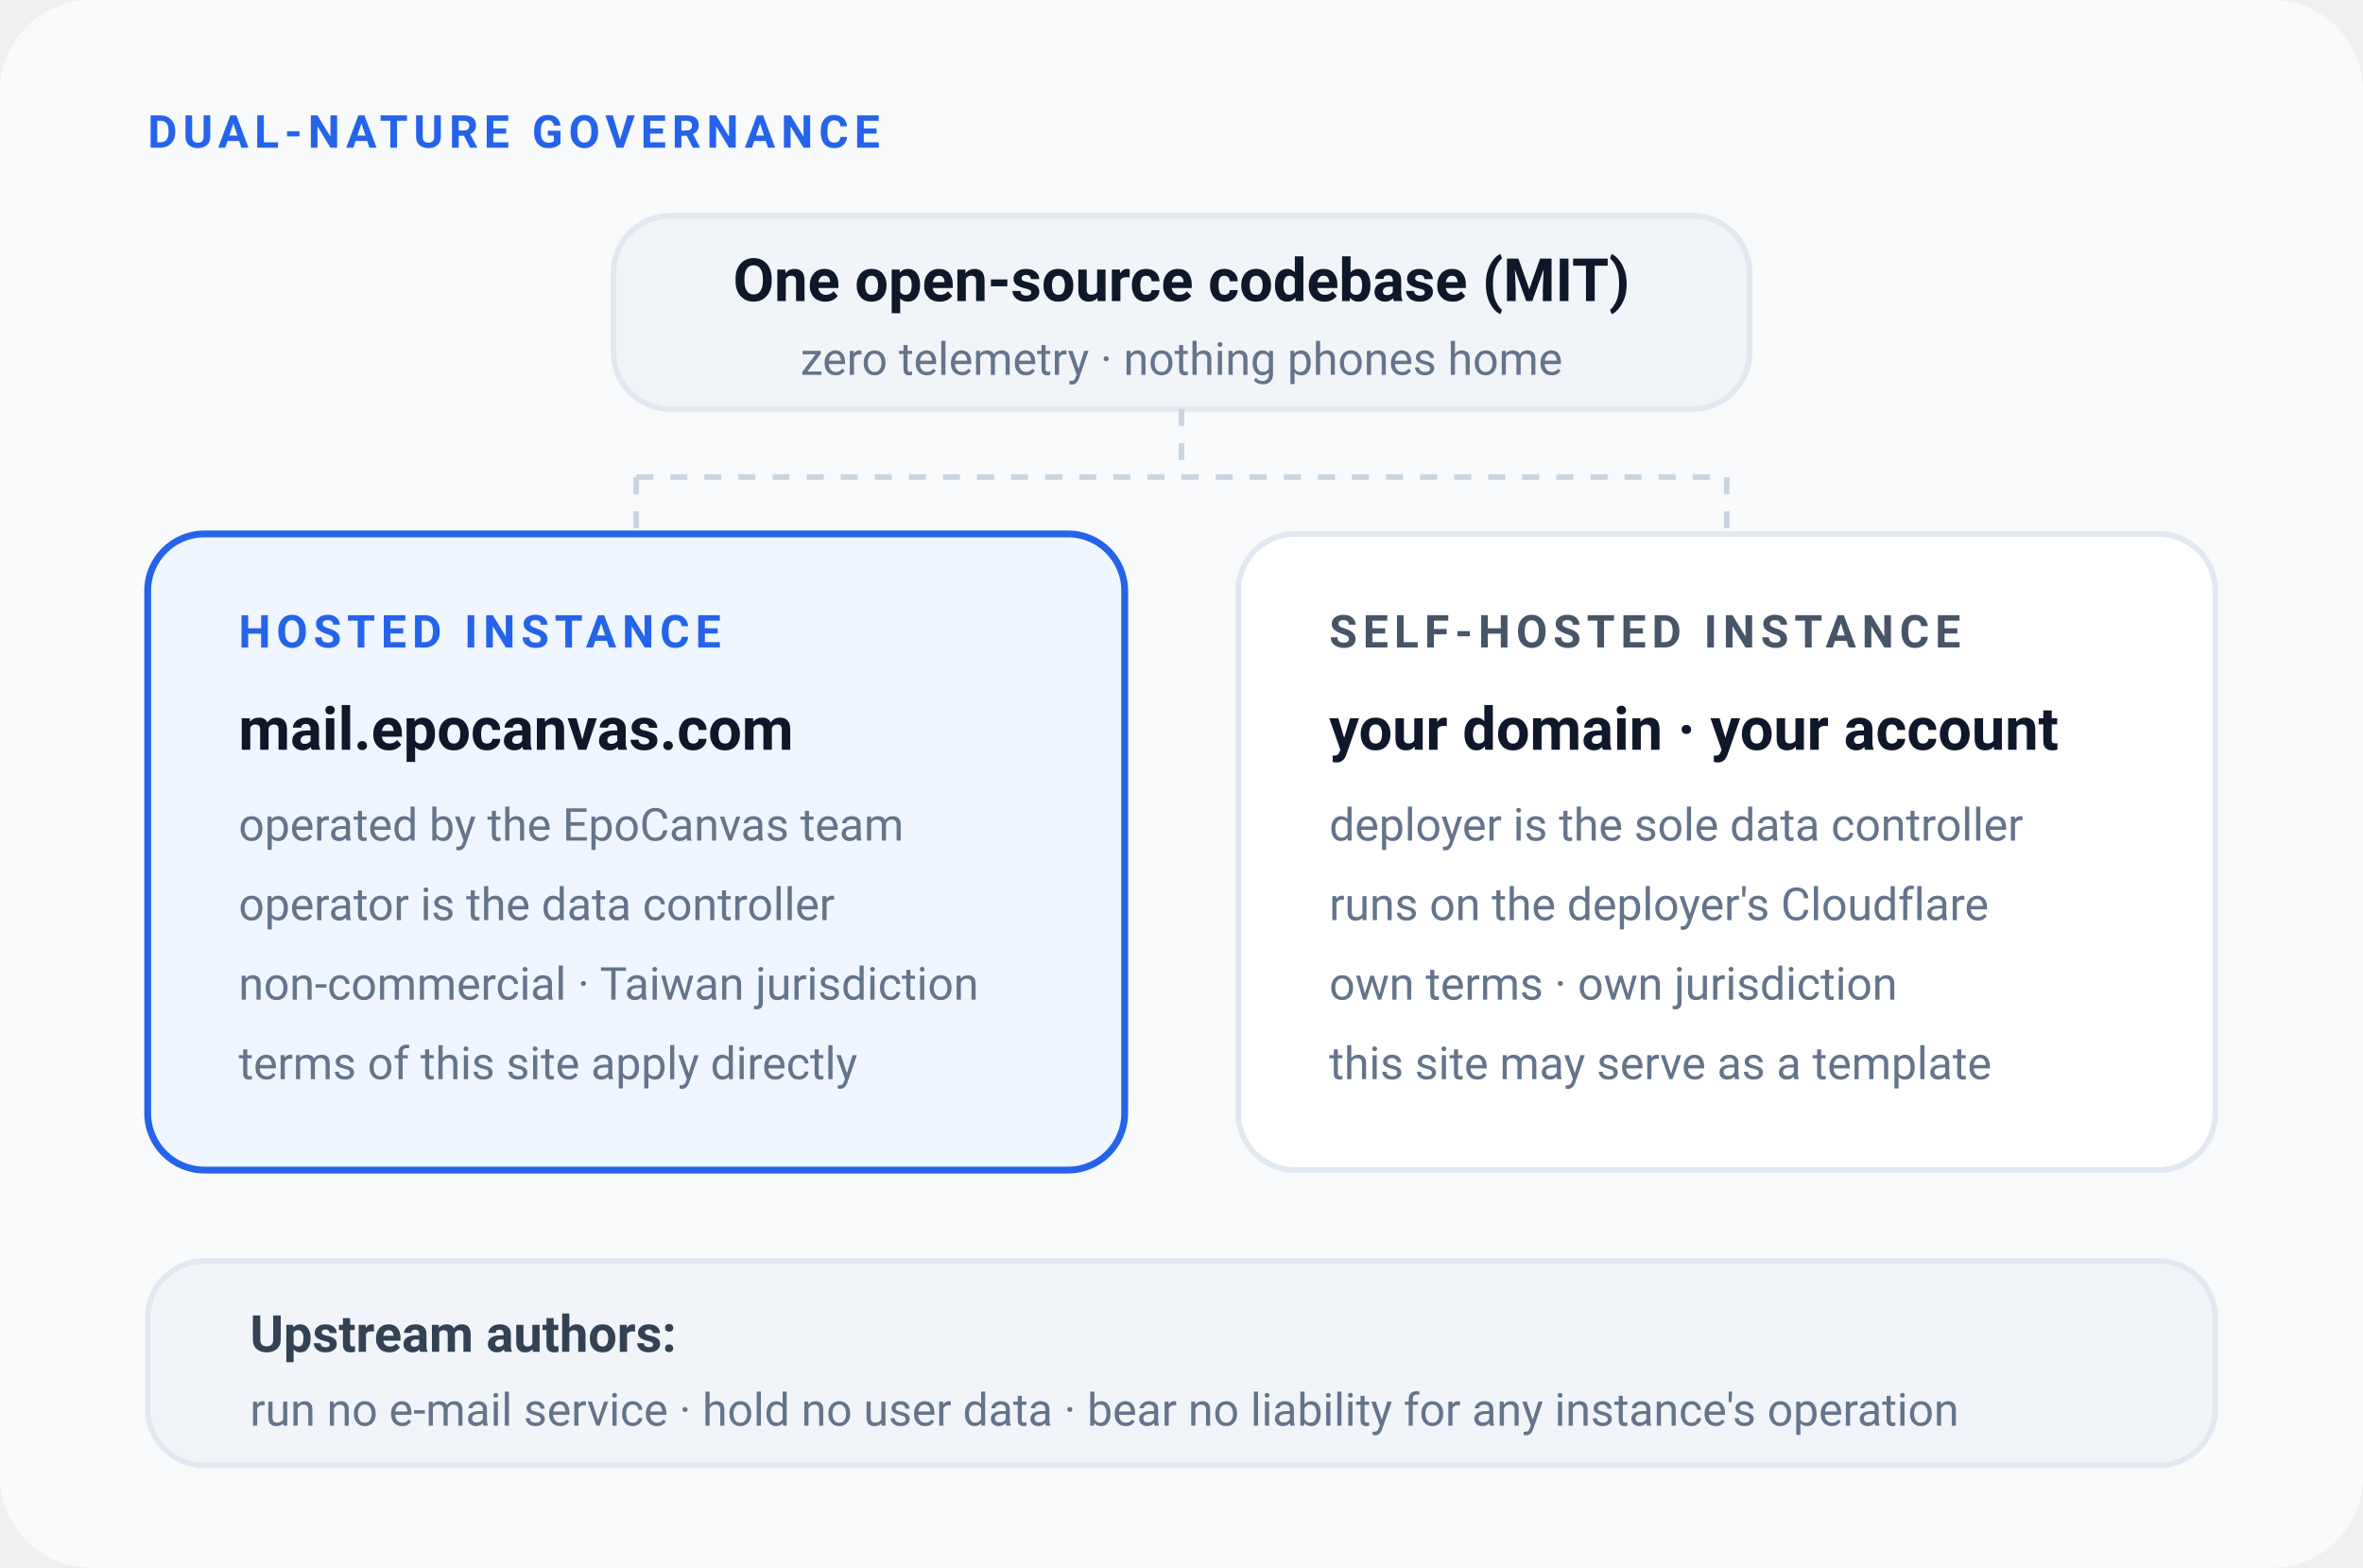
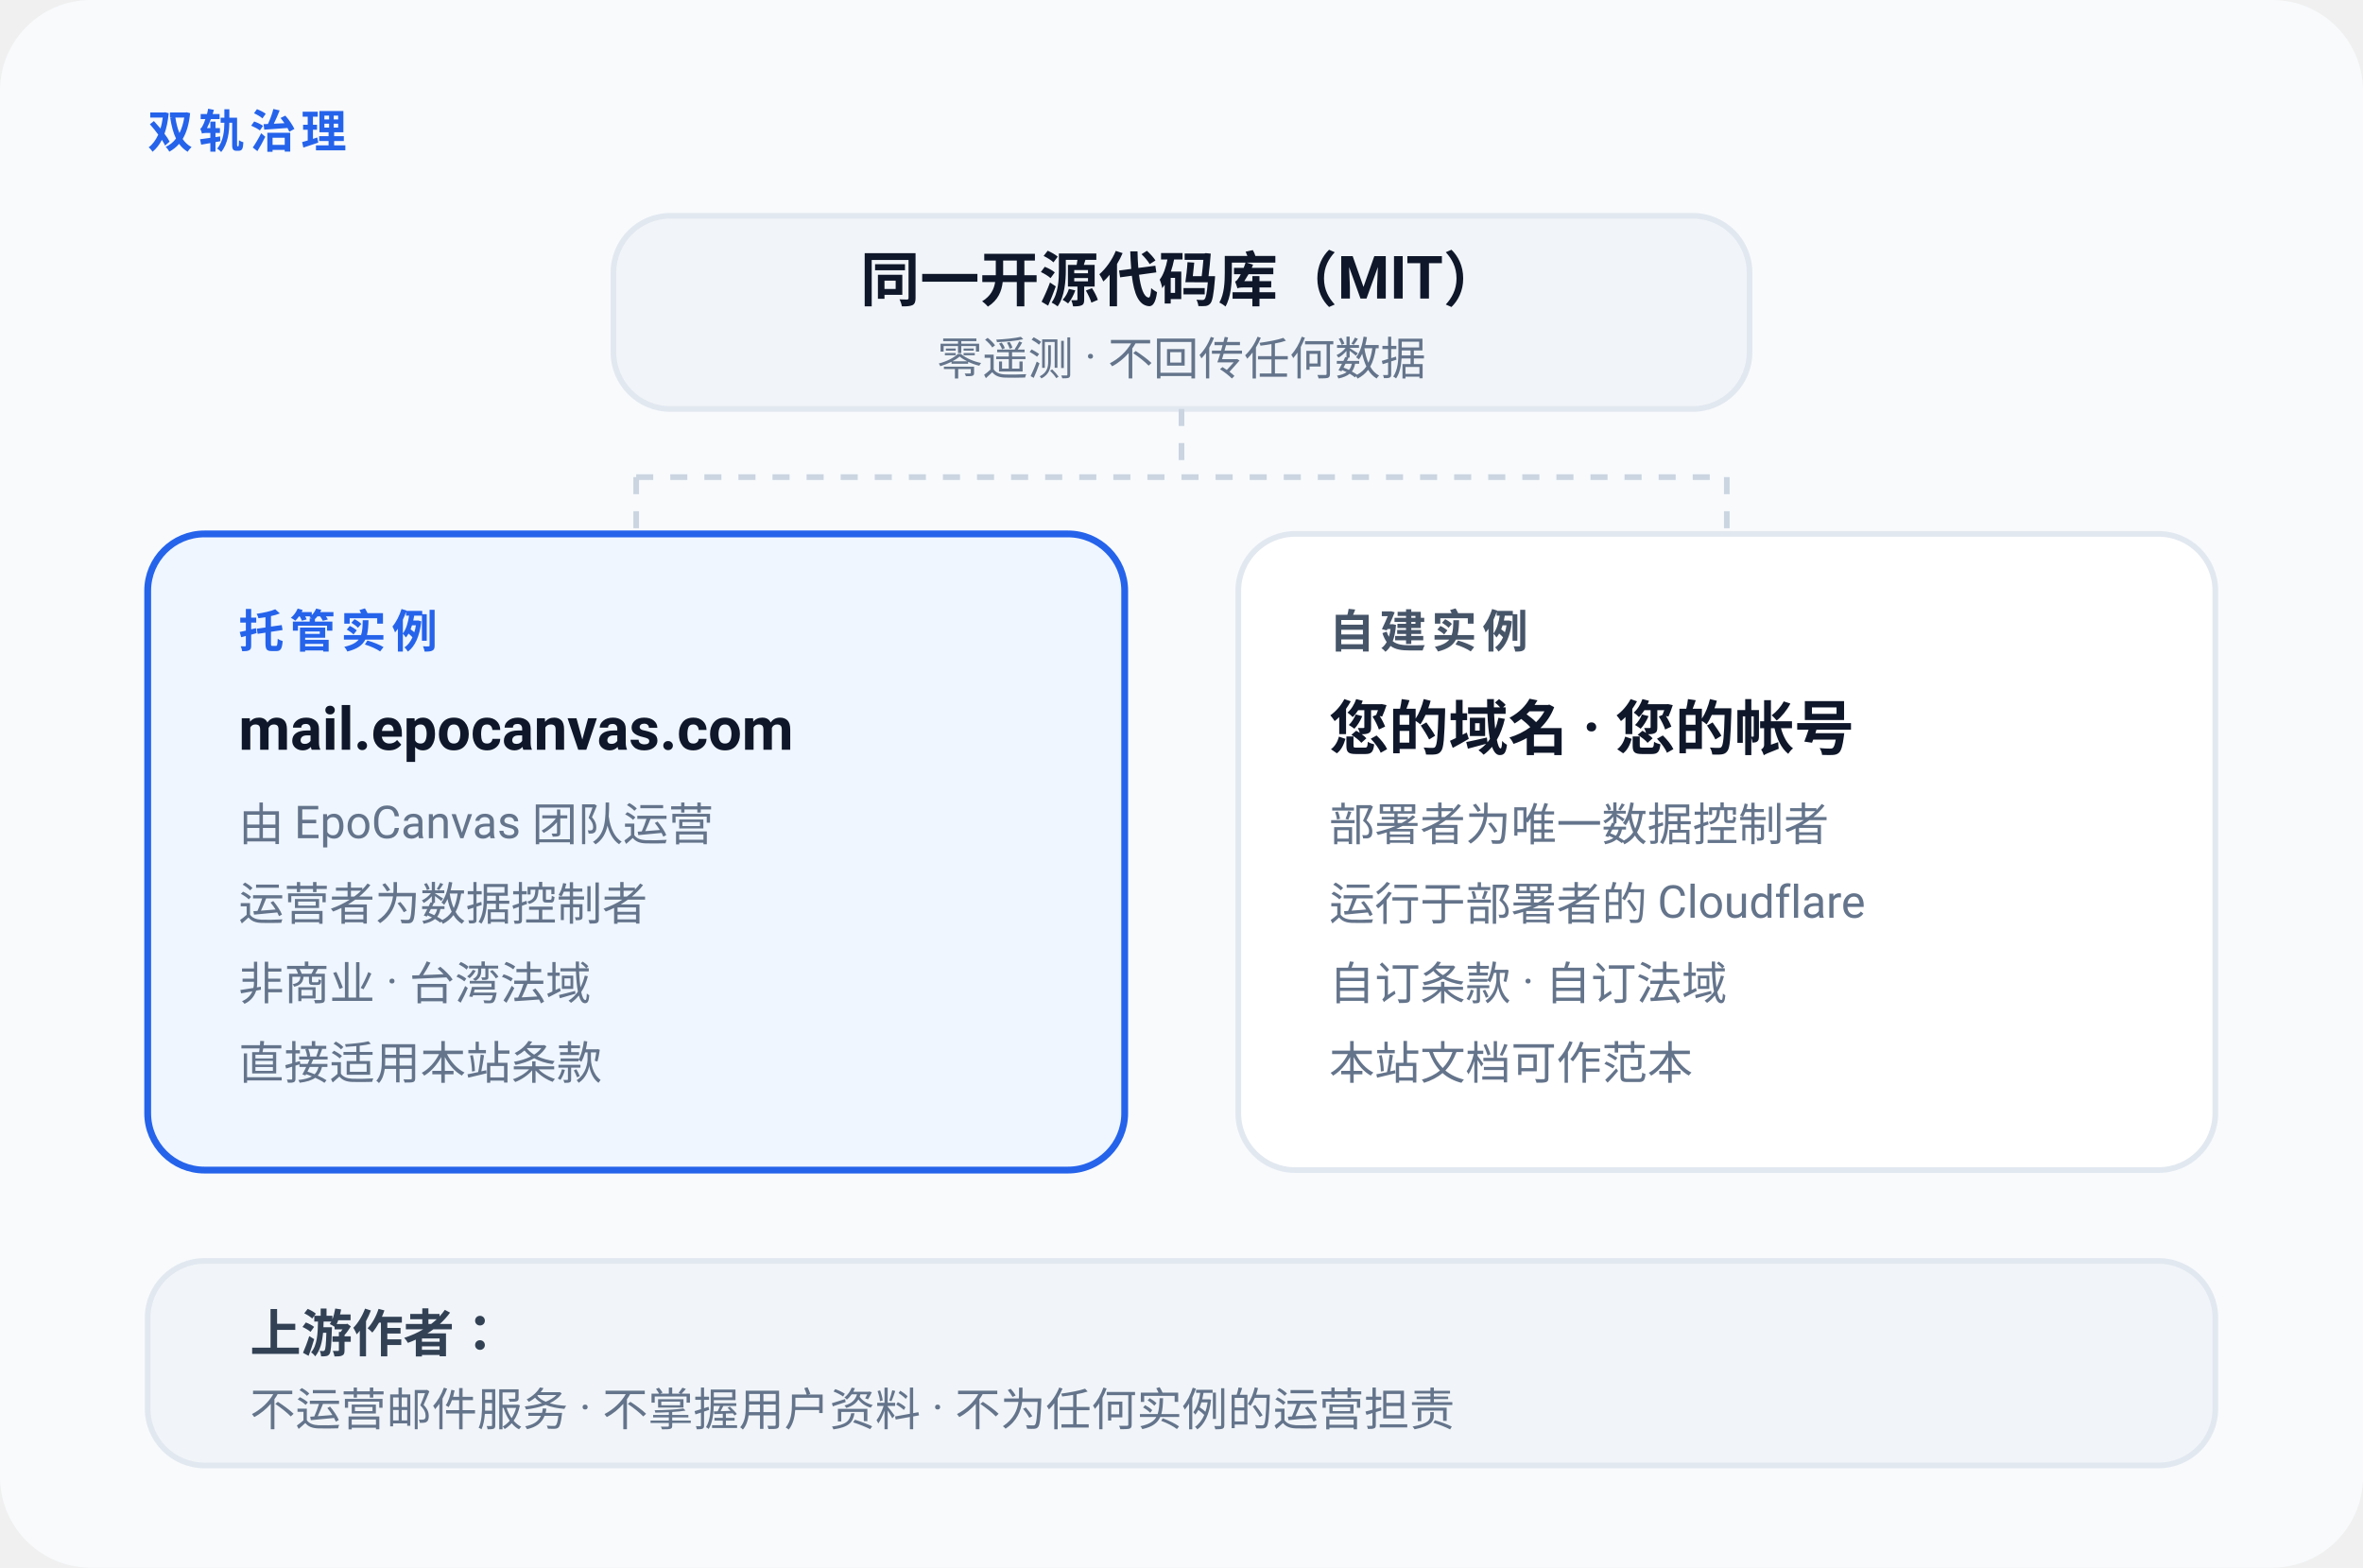
- <svg xmlns="http://www.w3.org/2000/svg" width="416" height="276" viewBox="0 0 416 276" role="img" aria-label="Dual-nature governance: one MIT-licensed codebase, two independent operation tracks with different data controllers">
+ <svg xmlns="http://www.w3.org/2000/svg" width="416" height="276" viewBox="0 0 416 276" role="img" aria-label="双轨治理示意：同一开源代码库，托管实例与自建实例各自的数据控制者与责任边界">
  <style>
    .bg { fill: #f8fafc; }
    .card { fill: #ffffff; stroke: #e2e8f0; stroke-width: 1; }
    .hosted { fill: #eff6ff; stroke: #2563eb; stroke-width: 1.2; }
    .self { fill: #ffffff; stroke: #e2e8f0; stroke-width: 1; }
    .base { fill: #f1f5f9; stroke: #e2e8f0; stroke-width: 1; }
    .chip { fill: #f1f5f9; stroke: #e2e8f0; stroke-width: 1; }
-     .t { font: 600 10.5px -apple-system, 'Segoe UI', Roboto, 'PingFang TC', 'Microsoft JhengHei', sans-serif; fill: #0f172a; }
-     .b { font: 400 8px -apple-system, 'Segoe UI', Roboto, 'PingFang TC', 'Microsoft JhengHei', sans-serif; fill: #64748b; }
-     .tag { font: 600 8px -apple-system, 'Segoe UI', Roboto, sans-serif; letter-spacing: 1px; fill: #2563eb; }
-     .tagg { font: 600 8px -apple-system, 'Segoe UI', Roboto, sans-serif; letter-spacing: 1px; fill: #475569; }
-     .bt { font: 600 9px -apple-system, 'Segoe UI', Roboto, sans-serif; fill: #334155; }
+     .t { font: 600 10.5px -apple-system, 'Segoe UI', Roboto, 'PingFang TC', 'Microsoft JhengHei', 'Noto Sans', sans-serif; fill: #0f172a; }
+     .b { font: 400 8px -apple-system, 'Segoe UI', Roboto, 'PingFang TC', 'Microsoft JhengHei', 'Noto Sans', sans-serif; fill: #64748b; }
+     .tag { font: 600 8px -apple-system, 'Segoe UI', Roboto, 'PingFang TC', 'Microsoft JhengHei', 'Noto Sans', sans-serif; letter-spacing: 1px; fill: #2563eb; }
+     .tagg { font: 600 8px -apple-system, 'Segoe UI', Roboto, 'PingFang TC', 'Microsoft JhengHei', 'Noto Sans', sans-serif; letter-spacing: 1px; fill: #475569; }
+     .bt { font: 600 9px -apple-system, 'Segoe UI', Roboto, 'PingFang TC', 'Microsoft JhengHei', 'Noto Sans', sans-serif; fill: #334155; }
    .mid { stroke: #cbd5e1; stroke-width: 1; stroke-dasharray: 3 3; }
    @media (prefers-color-scheme: dark) {
      .bg { fill: #0b0f19; }
      .card { fill: #111827; stroke: #1e293b; }
      .hosted { fill: rgba(59,130,246,0.10); stroke: #3b82f6; }
      .self { fill: #111827; stroke: #1e293b; }
      .base { fill: #111827; stroke: #1e293b; }
      .chip { fill: #111827; stroke: #1e293b; }
      .t { fill: #f1f5f9; }
      .b { fill: #94a3b8; }
      .tag { fill: #60a5fa; }
      .tagg { fill: #94a3b8; }
      .bt { fill: #cbd5e1; }
      .mid { stroke: #334155; }
    }
  </style>
  <rect class="bg" width="416" height="276" rx="16" />
-   <text class="tag" x="26" y="26">DUAL-NATURE GOVERNANCE</text>
+   <text class="tag" x="26" y="26">双轨治理</text>
  <rect class="chip" x="108" y="38" width="200" height="34" rx="10" />
-   <text class="t" x="208" y="53" text-anchor="middle" font-size="9.5">One open-source codebase (MIT)</text>
-   <text class="b" x="208" y="66" text-anchor="middle">zero telemetry · nothing phones home</text>
+   <text class="t" x="208" y="53" text-anchor="middle" font-size="9.5">同一开源代码库（MIT）</text>
+   <text class="b" x="208" y="66" text-anchor="middle">零遥测 · 不回传任何数据</text>
  <line class="mid" x1="208" y1="72" x2="208" y2="84" />
  <line class="mid" x1="112" y1="84" x2="304" y2="84" />
  <line class="mid" x1="112" y1="84" x2="112" y2="94" />
  <line class="mid" x1="304" y1="84" x2="304" y2="94" />
  <rect class="hosted" x="26" y="94" width="172" height="112" rx="10" />
-   <text class="tag" x="42" y="114">HOSTED INSTANCE</text>
-   <text class="t" x="42" y="132">mail.epocanvas.com</text>
-   <text class="b" x="42" y="148">operated by the EpoCanvas team</text>
-   <text class="b" x="42" y="162">operator is the data controller</text>
-   <text class="b" x="42" y="176">non-commercial · Taiwan jurisdiction</text>
-   <text class="b" x="42" y="190">terms of this site apply directly</text>
+   <text class="tag" x="42" y="114">托管实例</text>
+   <text class="t" x="42" y="132" font-size="9.5">mail.epocanvas.com</text>
+   <text class="b" x="42" y="148">由 EpoCanvas 团队运营</text>
+   <text class="b" x="42" y="162">运营者为数据控制者</text>
+   <text class="b" x="42" y="176">非商业 · 台湾法域</text>
+   <text class="b" x="42" y="190">直接适用本站条款</text>
  <rect class="self" x="218" y="94" width="172" height="112" rx="10" />
-   <text class="tagg" x="234" y="114">SELF-HOSTED INSTANCE</text>
-   <text class="t" x="234" y="132">your domain · your account</text>
-   <text class="b" x="234" y="148">deployer is the sole data controller</text>
-   <text class="b" x="234" y="162">runs on the deployer's Cloudflare</text>
-   <text class="b" x="234" y="176">own terms · own jurisdiction</text>
-   <text class="b" x="234" y="190">this site may serve as a template</text>
+   <text class="tagg" x="234" y="114">自建实例</text>
+   <text class="t" x="234" y="132" font-size="9.5">您的域名 · 您的帐号</text>
+   <text class="b" x="234" y="148">部署者为唯一数据控制者</text>
+   <text class="b" x="234" y="162">运行于部署者的 Cloudflare</text>
+   <text class="b" x="234" y="176">自订条款 · 自订法域</text>
+   <text class="b" x="234" y="190">本站文档可作范本</text>
  <rect class="base" x="26" y="222" width="364" height="36" rx="10" />
-   <text class="bt" x="44" y="238">Upstream authors:</text>
-   <text class="b" x="44" y="251">run no e-mail service · hold no user data · bear no liability for any instance's operation</text>
+   <text class="bt" x="44" y="238">上游作者：</text>
+   <text class="b" x="44" y="251">不运营邮件服务 · 不掌握用户资料 · 不为任何实例的运营担责</text>
</svg>
